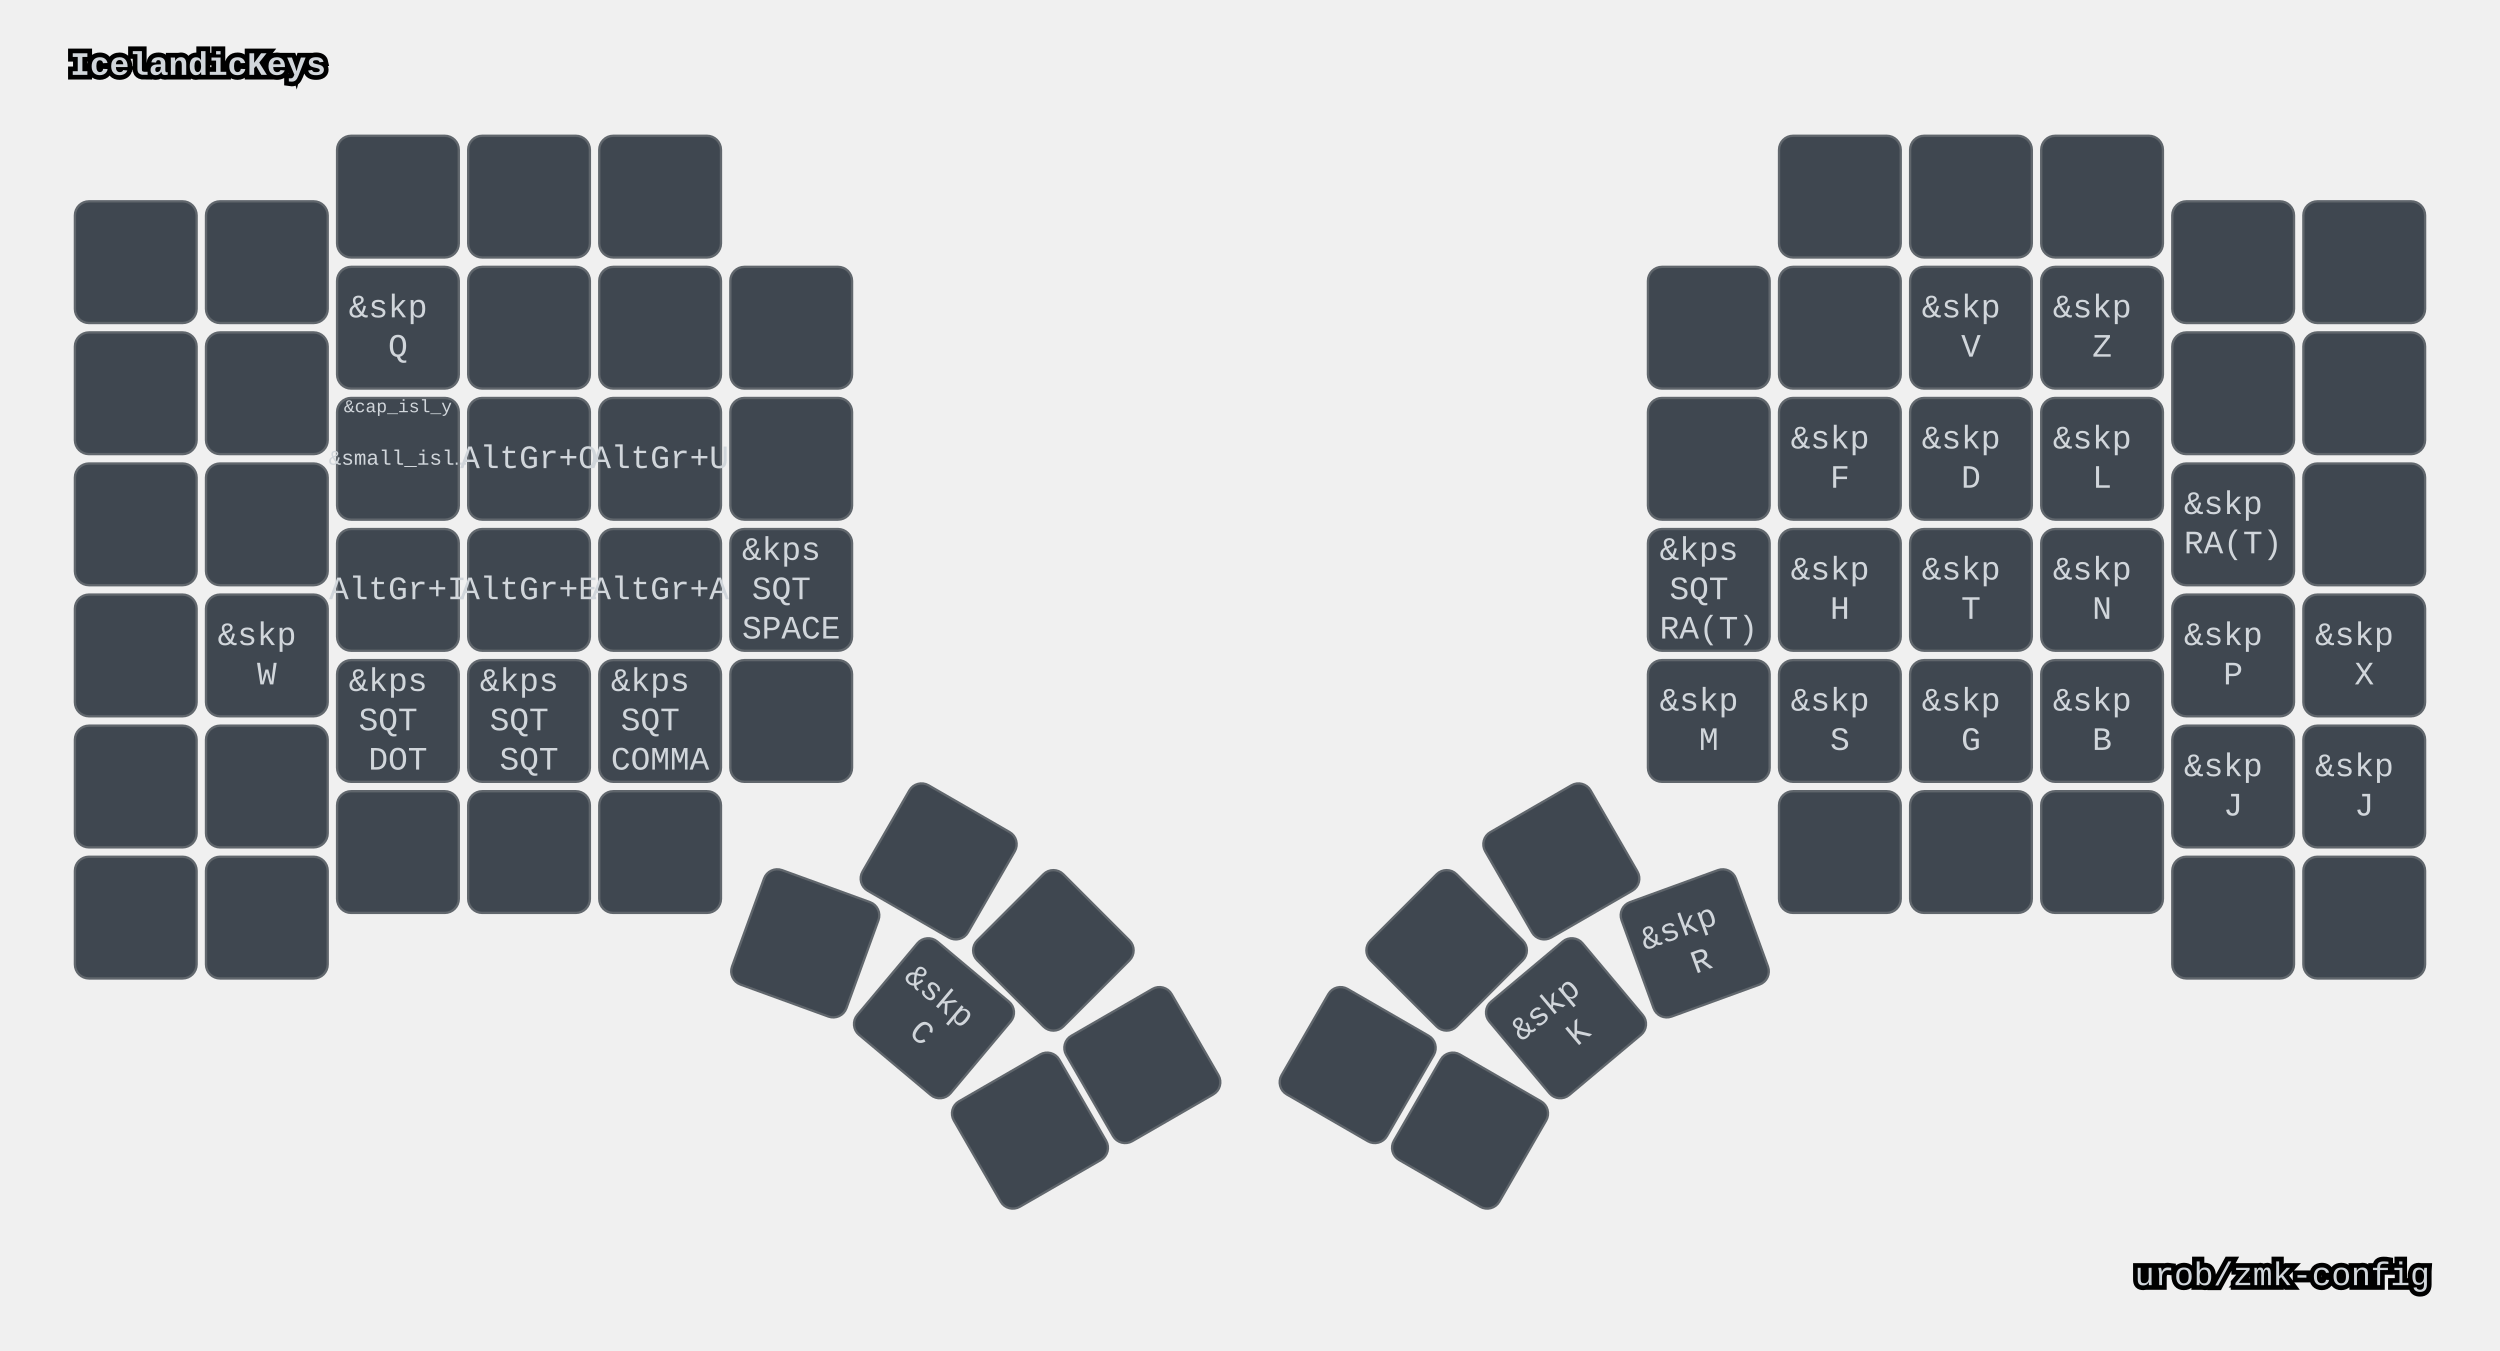
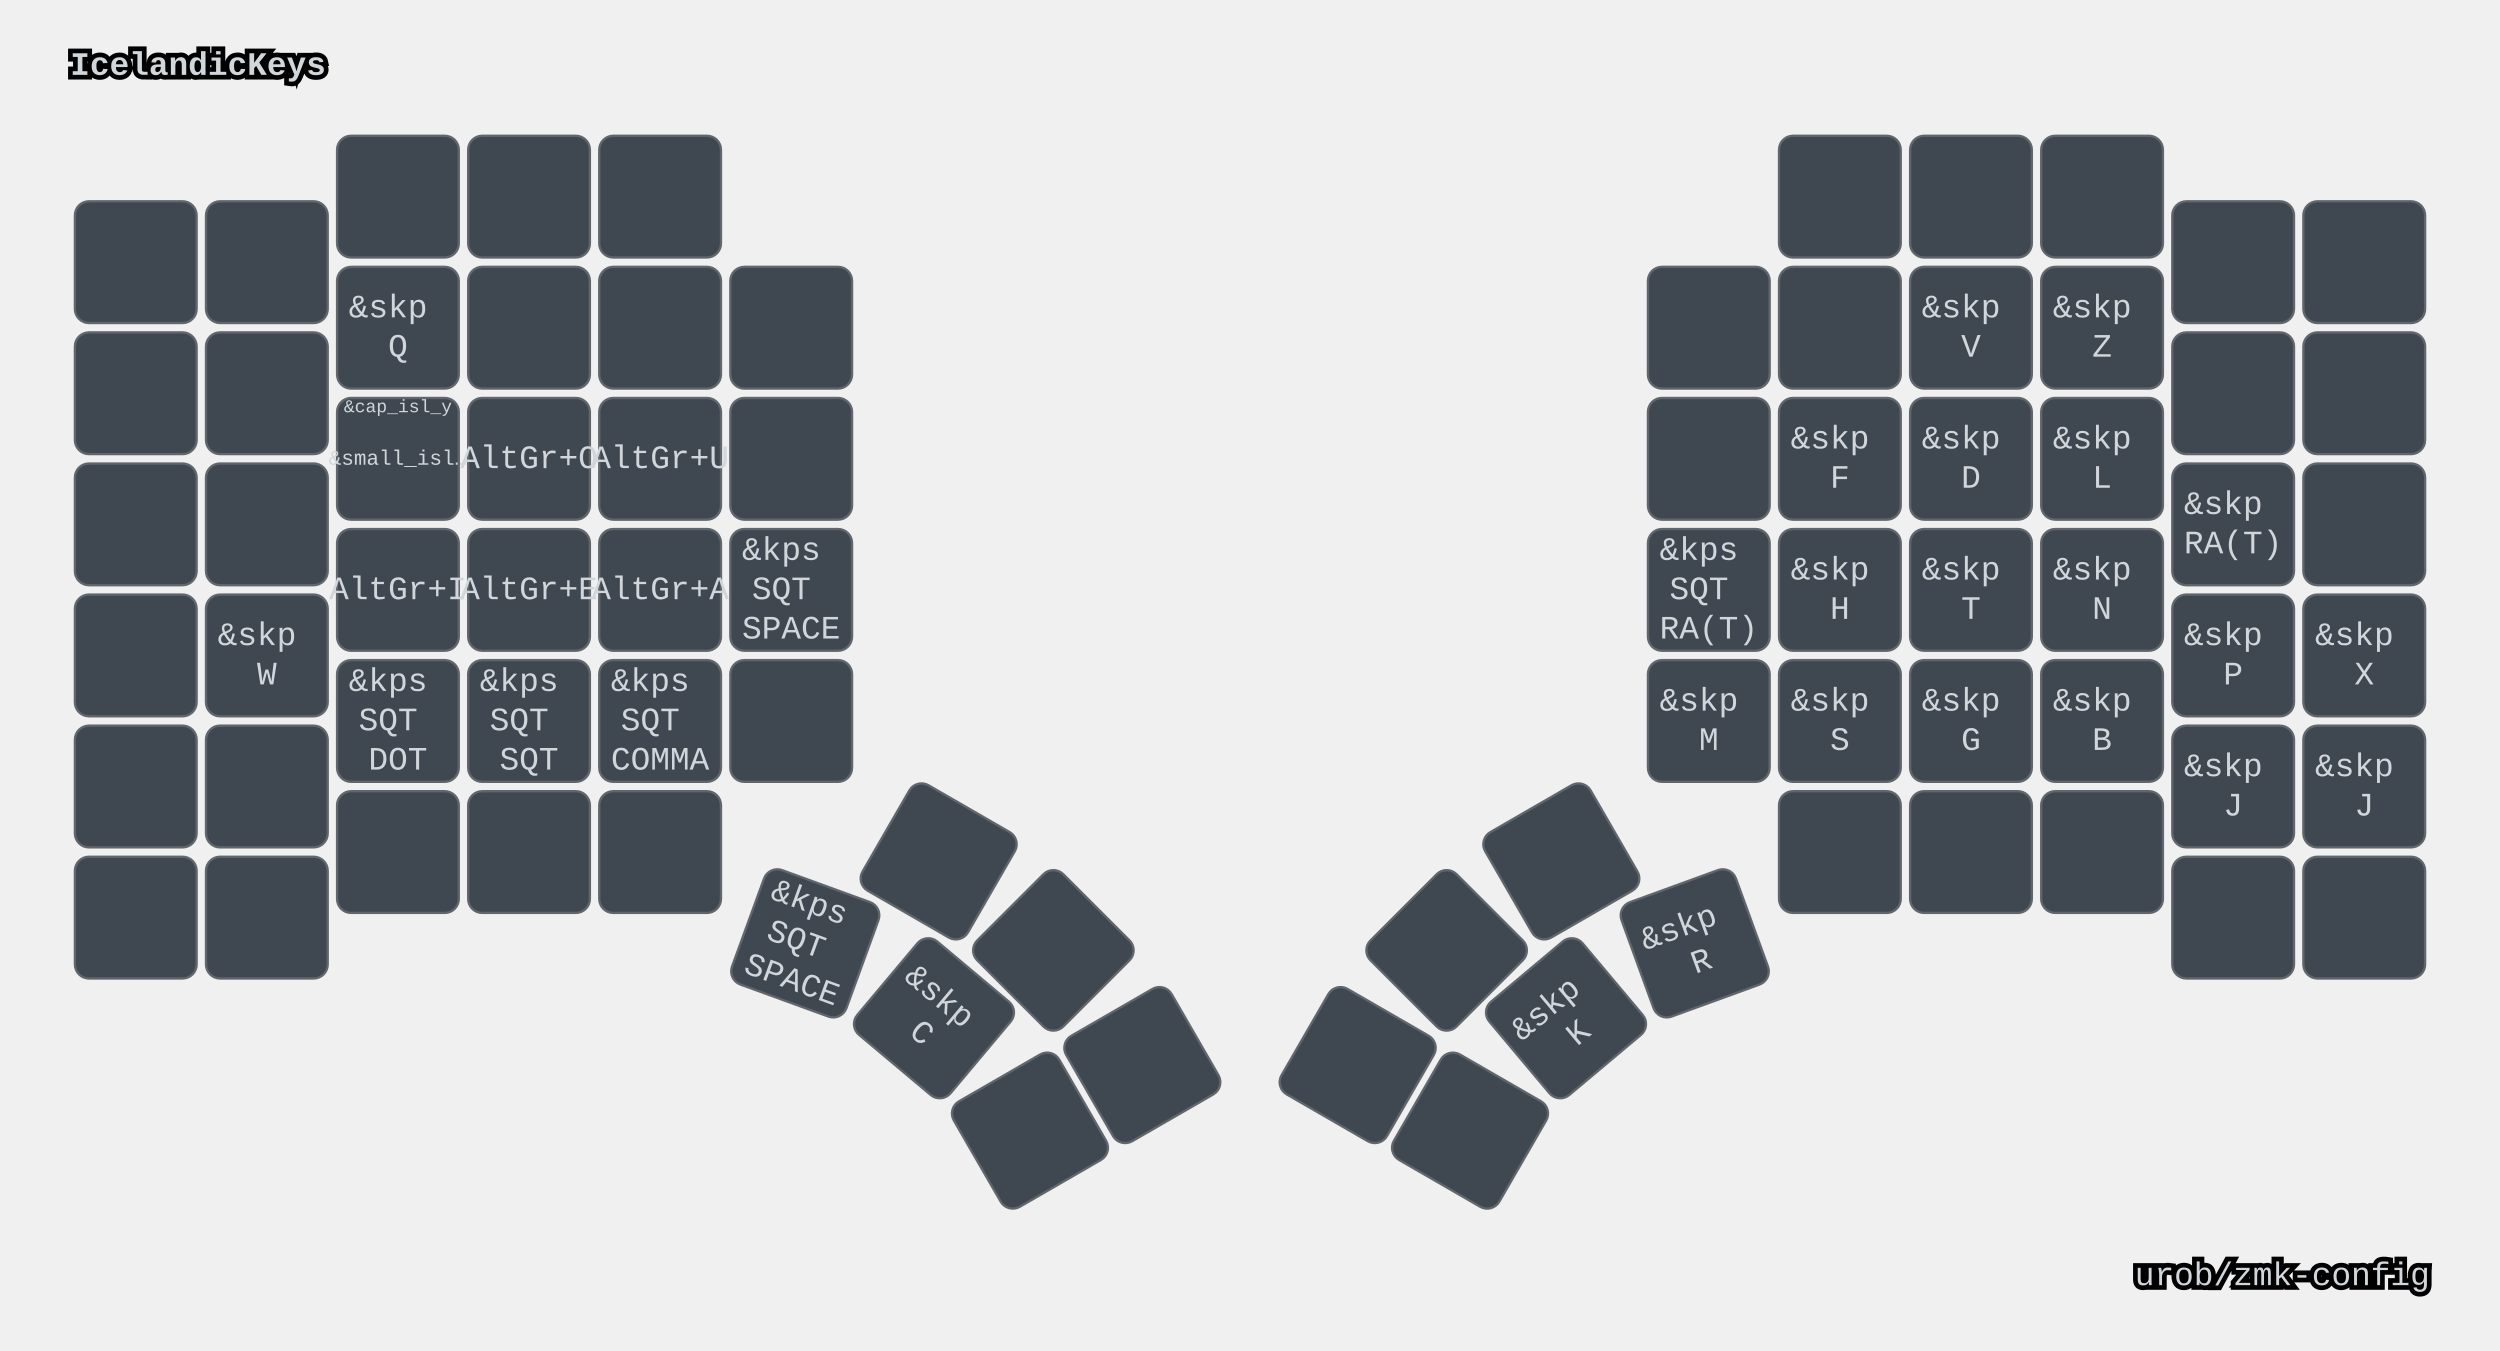
<svg xmlns="http://www.w3.org/2000/svg" width="1068" height="577" viewBox="0 0 1068 577" class="keymap">
  <style>/* inherit to force styles through use tags */
svg path {
    fill: inherit;
}

/* font and background color specifications */
svg.keymap {
    font-family: SFMono-Regular,Consolas,Liberation Mono,Menlo,monospace;
    font-size: 14px;
    font-kerning: normal;
    text-rendering: optimizeLegibility;
    fill: #24292e;
}

/* default key styling */
rect.key {
    fill: #f6f8fa;
}

rect.key, rect.combo {
    stroke: #c9cccf;
    stroke-width: 1;
}

/* default key side styling, only used is draw_key_sides is set */
rect.side {
    filter: brightness(90%);
}

/* color accent for combo boxes */
rect.combo, rect.combo-separate {
    fill: #cdf;
}

/* color accent for held keys */
rect.held, rect.combo.held {
    fill: #fdd;
}

/* color accent for ghost (optional) keys */
rect.ghost, rect.combo.ghost {
    stroke-dasharray: 4, 4;
    stroke-width: 2;
}

text {
    text-anchor: middle;
    dominant-baseline: middle;
}

/* styling for layer labels */
text.label {
    font-weight: bold;
    text-anchor: start;
    stroke: white;
    stroke-width: 4;
    paint-order: stroke;
}

/* styling for optional footer */
text.footer {
    text-anchor: end;
    dominant-baseline: auto;
    stroke: white;
    stroke-width: 4;
    paint-order: stroke;
}

/* styling for combo tap, and key non-tap label text */
text.combo, text.hold, text.shifted, text.left, text.right {
    font-size: 11px;
}

text.hold {
    text-anchor: middle;
    dominant-baseline: auto;
}

text.shifted {
    text-anchor: middle;
    dominant-baseline: hanging;
}

text.left {
    text-anchor: start;
}

text.right {
    text-anchor: end;
}

text.layer-activator {
    text-decoration: underline;
}

/* styling for hold/shifted label text in combo box */
text.combo.hold, text.combo.shifted, text.combo.left, text.combo.right {
    font-size: 8px;
}

/* lighter symbol for transparent keys */
text.trans {
    fill: #7b7e81;
}

/* styling for combo dendrons */
path.combo {
    stroke-width: 1;
    stroke: gray;
    fill: none;
}

/* Start Tabler Icons Cleanup */
/* cannot use height/width with glyphs */
.icon-tabler &gt; path {
    fill: inherit;
    stroke: inherit;
    stroke-width: 2;
}
/* hide tabler's default box */
.icon-tabler &gt; path[stroke="none"][fill="none"] {
    visibility: hidden;
}
/* End Tabler Icons Cleanup */

svg.keymap { fill: #d1d6db; }
rect.key { fill: #3f4750; }
rect.key, rect.combo { stroke: #60666c; }
rect.combo, rect.combo-separate { fill: #1f3d7a; }
rect.held, rect.combo.held { fill: #854747; }
text.label, text.footer { stroke: black; }
text.trans { fill: #7e8184; }
path.combo { stroke: #7f7f7f; }
</style>
  <g transform="translate(30, 0)" class="layer-IcelandicKeys">
    <text x="0" y="28" class="label" id="IcelandicKeys">IcelandicKeys</text>
    <g transform="translate(0, 56)">
      <g transform="translate(28, 56)" class="key trans keypos-0">
        <rect rx="6" ry="6" x="-26" y="-26" width="52" height="52" class="key trans" />
      </g>
      <g transform="translate(84, 56)" class="key trans keypos-1">
        <rect rx="6" ry="6" x="-26" y="-26" width="52" height="52" class="key trans" />
      </g>
      <g transform="translate(140, 28)" class="key trans keypos-2">
        <rect rx="6" ry="6" x="-26" y="-26" width="52" height="52" class="key trans" />
      </g>
      <g transform="translate(196, 28)" class="key trans keypos-3">
        <rect rx="6" ry="6" x="-26" y="-26" width="52" height="52" class="key trans" />
      </g>
      <g transform="translate(252, 28)" class="key trans keypos-4">
        <rect rx="6" ry="6" x="-26" y="-26" width="52" height="52" class="key trans" />
      </g>
      <g transform="translate(756, 28)" class="key trans keypos-5">
        <rect rx="6" ry="6" x="-26" y="-26" width="52" height="52" class="key trans" />
      </g>
      <g transform="translate(812, 28)" class="key trans keypos-6">
        <rect rx="6" ry="6" x="-26" y="-26" width="52" height="52" class="key trans" />
      </g>
      <g transform="translate(868, 28)" class="key trans keypos-7">
        <rect rx="6" ry="6" x="-26" y="-26" width="52" height="52" class="key trans" />
      </g>
      <g transform="translate(924, 56)" class="key trans keypos-8">
        <rect rx="6" ry="6" x="-26" y="-26" width="52" height="52" class="key trans" />
      </g>
      <g transform="translate(980, 56)" class="key trans keypos-9">
        <rect rx="6" ry="6" x="-26" y="-26" width="52" height="52" class="key trans" />
      </g>
      <g transform="translate(28, 112)" class="key trans keypos-10">
        <rect rx="6" ry="6" x="-26" y="-26" width="52" height="52" class="key trans" />
      </g>
      <g transform="translate(84, 112)" class="key trans keypos-11">
        <rect rx="6" ry="6" x="-26" y="-26" width="52" height="52" class="key trans" />
      </g>
      <g transform="translate(140, 84)" class="key keypos-12">
        <rect rx="6" ry="6" x="-26" y="-26" width="52" height="52" class="key" />
        <text x="0" y="0" class="key tap">
          <tspan x="0" dy="-0.6em">&amp;skp</tspan>
          <tspan x="0" dy="1.2em">Q</tspan>
        </text>
      </g>
      <g transform="translate(196, 84)" class="key trans keypos-13">
        <rect rx="6" ry="6" x="-26" y="-26" width="52" height="52" class="key trans" />
      </g>
      <g transform="translate(252, 84)" class="key trans keypos-14">
        <rect rx="6" ry="6" x="-26" y="-26" width="52" height="52" class="key trans" />
      </g>
      <g transform="translate(308, 84)" class="key trans keypos-15">
        <rect rx="6" ry="6" x="-26" y="-26" width="52" height="52" class="key trans" />
      </g>
      <g transform="translate(700, 84)" class="key trans keypos-16">
        <rect rx="6" ry="6" x="-26" y="-26" width="52" height="52" class="key trans" />
      </g>
      <g transform="translate(756, 84)" class="key trans keypos-17">
        <rect rx="6" ry="6" x="-26" y="-26" width="52" height="52" class="key trans" />
      </g>
      <g transform="translate(812, 84)" class="key keypos-18">
        <rect rx="6" ry="6" x="-26" y="-26" width="52" height="52" class="key" />
        <text x="0" y="0" class="key tap">
          <tspan x="0" dy="-0.6em">&amp;skp</tspan>
          <tspan x="0" dy="1.2em">V</tspan>
        </text>
      </g>
      <g transform="translate(868, 84)" class="key keypos-19">
        <rect rx="6" ry="6" x="-26" y="-26" width="52" height="52" class="key" />
        <text x="0" y="0" class="key tap">
          <tspan x="0" dy="-0.6em">&amp;skp</tspan>
          <tspan x="0" dy="1.2em">Z</tspan>
        </text>
      </g>
      <g transform="translate(924, 112)" class="key trans keypos-20">
        <rect rx="6" ry="6" x="-26" y="-26" width="52" height="52" class="key trans" />
      </g>
      <g transform="translate(980, 112)" class="key trans keypos-21">
        <rect rx="6" ry="6" x="-26" y="-26" width="52" height="52" class="key trans" />
      </g>
      <g transform="translate(28, 168)" class="key trans keypos-22">
        <rect rx="6" ry="6" x="-26" y="-26" width="52" height="52" class="key trans" />
      </g>
      <g transform="translate(84, 168)" class="key trans keypos-23">
        <rect rx="6" ry="6" x="-26" y="-26" width="52" height="52" class="key trans" />
      </g>
      <g transform="translate(140, 140)" class="key keypos-24">
        <rect rx="6" ry="6" x="-26" y="-26" width="52" height="52" class="key" />
        <text x="0" y="0" class="key tap">
          <tspan style="font-size: 64%">&amp;small_isl…</tspan>
        </text>
        <text x="0" y="-24" class="key shifted">
          <tspan style="font-size: 70%">&amp;cap_isl_y</tspan>
        </text>
      </g>
      <g transform="translate(196, 140)" class="key keypos-25">
        <rect rx="6" ry="6" x="-26" y="-26" width="52" height="52" class="key" />
        <text x="0" y="0" class="key tap">AltGr+O</text>
      </g>
      <g transform="translate(252, 140)" class="key keypos-26">
        <rect rx="6" ry="6" x="-26" y="-26" width="52" height="52" class="key" />
        <text x="0" y="0" class="key tap">AltGr+U</text>
      </g>
      <g transform="translate(308, 140)" class="key trans keypos-27">
        <rect rx="6" ry="6" x="-26" y="-26" width="52" height="52" class="key trans" />
      </g>
      <g transform="translate(700, 140)" class="key trans keypos-28">
        <rect rx="6" ry="6" x="-26" y="-26" width="52" height="52" class="key trans" />
      </g>
      <g transform="translate(756, 140)" class="key keypos-29">
        <rect rx="6" ry="6" x="-26" y="-26" width="52" height="52" class="key" />
        <text x="0" y="0" class="key tap">
          <tspan x="0" dy="-0.6em">&amp;skp</tspan>
          <tspan x="0" dy="1.2em">F</tspan>
        </text>
      </g>
      <g transform="translate(812, 140)" class="key keypos-30">
        <rect rx="6" ry="6" x="-26" y="-26" width="52" height="52" class="key" />
        <text x="0" y="0" class="key tap">
          <tspan x="0" dy="-0.6em">&amp;skp</tspan>
          <tspan x="0" dy="1.2em">D</tspan>
        </text>
      </g>
      <g transform="translate(868, 140)" class="key keypos-31">
        <rect rx="6" ry="6" x="-26" y="-26" width="52" height="52" class="key" />
        <text x="0" y="0" class="key tap">
          <tspan x="0" dy="-0.6em">&amp;skp</tspan>
          <tspan x="0" dy="1.2em">L</tspan>
        </text>
      </g>
      <g transform="translate(924, 168)" class="key keypos-32">
        <rect rx="6" ry="6" x="-26" y="-26" width="52" height="52" class="key" />
        <text x="0" y="0" class="key tap">
          <tspan x="0" dy="-0.6em">&amp;skp</tspan>
          <tspan x="0" dy="1.2em">RA(T)</tspan>
        </text>
      </g>
      <g transform="translate(980, 168)" class="key trans keypos-33">
        <rect rx="6" ry="6" x="-26" y="-26" width="52" height="52" class="key trans" />
      </g>
      <g transform="translate(28, 224)" class="key trans keypos-34">
        <rect rx="6" ry="6" x="-26" y="-26" width="52" height="52" class="key trans" />
      </g>
      <g transform="translate(84, 224)" class="key keypos-35">
        <rect rx="6" ry="6" x="-26" y="-26" width="52" height="52" class="key" />
        <text x="0" y="0" class="key tap">
          <tspan x="0" dy="-0.6em">&amp;skp</tspan>
          <tspan x="0" dy="1.2em">W</tspan>
        </text>
      </g>
      <g transform="translate(140, 196)" class="key keypos-36">
        <rect rx="6" ry="6" x="-26" y="-26" width="52" height="52" class="key" />
        <text x="0" y="0" class="key tap">AltGr+I</text>
      </g>
      <g transform="translate(196, 196)" class="key keypos-37">
        <rect rx="6" ry="6" x="-26" y="-26" width="52" height="52" class="key" />
        <text x="0" y="0" class="key tap">AltGr+E</text>
      </g>
      <g transform="translate(252, 196)" class="key keypos-38">
        <rect rx="6" ry="6" x="-26" y="-26" width="52" height="52" class="key" />
        <text x="0" y="0" class="key tap">AltGr+A</text>
      </g>
      <g transform="translate(308, 196)" class="key keypos-39">
        <rect rx="6" ry="6" x="-26" y="-26" width="52" height="52" class="key" />
        <text x="0" y="0" class="key tap">
          <tspan x="0" dy="-1.2em">&amp;kps</tspan>
          <tspan x="0" dy="1.2em">SQT</tspan>
          <tspan x="0" dy="1.2em">SPACE</tspan>
        </text>
      </g>
      <g transform="translate(700, 196)" class="key keypos-40">
        <rect rx="6" ry="6" x="-26" y="-26" width="52" height="52" class="key" />
        <text x="0" y="0" class="key tap">
          <tspan x="0" dy="-1.2em">&amp;kps</tspan>
          <tspan x="0" dy="1.2em">SQT</tspan>
          <tspan x="0" dy="1.2em">RA(T)</tspan>
        </text>
      </g>
      <g transform="translate(756, 196)" class="key keypos-41">
        <rect rx="6" ry="6" x="-26" y="-26" width="52" height="52" class="key" />
        <text x="0" y="0" class="key tap">
          <tspan x="0" dy="-0.6em">&amp;skp</tspan>
          <tspan x="0" dy="1.2em">H</tspan>
        </text>
      </g>
      <g transform="translate(812, 196)" class="key keypos-42">
        <rect rx="6" ry="6" x="-26" y="-26" width="52" height="52" class="key" />
        <text x="0" y="0" class="key tap">
          <tspan x="0" dy="-0.6em">&amp;skp</tspan>
          <tspan x="0" dy="1.2em">T</tspan>
        </text>
      </g>
      <g transform="translate(868, 196)" class="key keypos-43">
        <rect rx="6" ry="6" x="-26" y="-26" width="52" height="52" class="key" />
        <text x="0" y="0" class="key tap">
          <tspan x="0" dy="-0.6em">&amp;skp</tspan>
          <tspan x="0" dy="1.2em">N</tspan>
        </text>
      </g>
      <g transform="translate(924, 224)" class="key keypos-44">
        <rect rx="6" ry="6" x="-26" y="-26" width="52" height="52" class="key" />
        <text x="0" y="0" class="key tap">
          <tspan x="0" dy="-0.6em">&amp;skp</tspan>
          <tspan x="0" dy="1.2em">P</tspan>
        </text>
      </g>
      <g transform="translate(980, 224)" class="key keypos-45">
        <rect rx="6" ry="6" x="-26" y="-26" width="52" height="52" class="key" />
        <text x="0" y="0" class="key tap">
          <tspan x="0" dy="-0.6em">&amp;skp</tspan>
          <tspan x="0" dy="1.2em">X</tspan>
        </text>
      </g>
      <g transform="translate(28, 280)" class="key trans keypos-46">
        <rect rx="6" ry="6" x="-26" y="-26" width="52" height="52" class="key trans" />
      </g>
      <g transform="translate(84, 280)" class="key trans keypos-47">
        <rect rx="6" ry="6" x="-26" y="-26" width="52" height="52" class="key trans" />
      </g>
      <g transform="translate(140, 252)" class="key keypos-48">
        <rect rx="6" ry="6" x="-26" y="-26" width="52" height="52" class="key" />
        <text x="0" y="0" class="key tap">
          <tspan x="0" dy="-1.2em">&amp;kps</tspan>
          <tspan x="0" dy="1.2em">SQT</tspan>
          <tspan x="0" dy="1.2em">DOT</tspan>
        </text>
      </g>
      <g transform="translate(196, 252)" class="key keypos-49">
        <rect rx="6" ry="6" x="-26" y="-26" width="52" height="52" class="key" />
        <text x="0" y="0" class="key tap">
          <tspan x="0" dy="-1.2em">&amp;kps</tspan>
          <tspan x="0" dy="1.2em">SQT</tspan>
          <tspan x="0" dy="1.2em">SQT</tspan>
        </text>
      </g>
      <g transform="translate(252, 252)" class="key keypos-50">
        <rect rx="6" ry="6" x="-26" y="-26" width="52" height="52" class="key" />
        <text x="0" y="0" class="key tap">
          <tspan x="0" dy="-1.2em">&amp;kps</tspan>
          <tspan x="0" dy="1.2em">SQT</tspan>
          <tspan x="0" dy="1.2em">COMMA</tspan>
        </text>
      </g>
      <g transform="translate(308, 252)" class="key trans keypos-51">
        <rect rx="6" ry="6" x="-26" y="-26" width="52" height="52" class="key trans" />
      </g>
      <g transform="translate(371, 312) rotate(30.0)" class="key trans keypos-52">
        <rect rx="6" ry="6" x="-26" y="-26" width="52" height="52" class="key trans" />
      </g>
      <g transform="translate(420, 350) rotate(45.0)" class="key trans keypos-53">
        <rect rx="6" ry="6" x="-26" y="-26" width="52" height="52" class="key trans" />
      </g>
      <g transform="translate(458, 399) rotate(60.0)" class="key trans keypos-54">
        <rect rx="6" ry="6" x="-26" y="-26" width="52" height="52" class="key trans" />
      </g>
      <g transform="translate(550, 399) rotate(-60.0)" class="key trans keypos-55">
        <rect rx="6" ry="6" x="-26" y="-26" width="52" height="52" class="key trans" />
      </g>
      <g transform="translate(588, 350) rotate(-45.0)" class="key trans keypos-56">
        <rect rx="6" ry="6" x="-26" y="-26" width="52" height="52" class="key trans" />
      </g>
      <g transform="translate(637, 312) rotate(-30.0)" class="key trans keypos-57">
        <rect rx="6" ry="6" x="-26" y="-26" width="52" height="52" class="key trans" />
      </g>
      <g transform="translate(700, 252)" class="key keypos-58">
        <rect rx="6" ry="6" x="-26" y="-26" width="52" height="52" class="key" />
        <text x="0" y="0" class="key tap">
          <tspan x="0" dy="-0.6em">&amp;skp</tspan>
          <tspan x="0" dy="1.2em">M</tspan>
        </text>
      </g>
      <g transform="translate(756, 252)" class="key keypos-59">
        <rect rx="6" ry="6" x="-26" y="-26" width="52" height="52" class="key" />
        <text x="0" y="0" class="key tap">
          <tspan x="0" dy="-0.6em">&amp;skp</tspan>
          <tspan x="0" dy="1.2em">S</tspan>
        </text>
      </g>
      <g transform="translate(812, 252)" class="key keypos-60">
        <rect rx="6" ry="6" x="-26" y="-26" width="52" height="52" class="key" />
        <text x="0" y="0" class="key tap">
          <tspan x="0" dy="-0.6em">&amp;skp</tspan>
          <tspan x="0" dy="1.2em">G</tspan>
        </text>
      </g>
      <g transform="translate(868, 252)" class="key keypos-61">
        <rect rx="6" ry="6" x="-26" y="-26" width="52" height="52" class="key" />
        <text x="0" y="0" class="key tap">
          <tspan x="0" dy="-0.6em">&amp;skp</tspan>
          <tspan x="0" dy="1.2em">B</tspan>
        </text>
      </g>
      <g transform="translate(924, 280)" class="key keypos-62">
        <rect rx="6" ry="6" x="-26" y="-26" width="52" height="52" class="key" />
        <text x="0" y="0" class="key tap">
          <tspan x="0" dy="-0.6em">&amp;skp</tspan>
          <tspan x="0" dy="1.2em">J</tspan>
        </text>
      </g>
      <g transform="translate(980, 280)" class="key keypos-63">
        <rect rx="6" ry="6" x="-26" y="-26" width="52" height="52" class="key" />
        <text x="0" y="0" class="key tap">
          <tspan x="0" dy="-0.6em">&amp;skp</tspan>
          <tspan x="0" dy="1.2em">J</tspan>
        </text>
      </g>
      <g transform="translate(28, 336)" class="key trans keypos-64">
        <rect rx="6" ry="6" x="-26" y="-26" width="52" height="52" class="key trans" />
      </g>
      <g transform="translate(84, 336)" class="key trans keypos-65">
        <rect rx="6" ry="6" x="-26" y="-26" width="52" height="52" class="key trans" />
      </g>
      <g transform="translate(140, 308)" class="key trans keypos-66">
        <rect rx="6" ry="6" x="-26" y="-26" width="52" height="52" class="key trans" />
      </g>
      <g transform="translate(196, 308)" class="key trans keypos-67">
        <rect rx="6" ry="6" x="-26" y="-26" width="52" height="52" class="key trans" />
      </g>
      <g transform="translate(252, 308)" class="key trans keypos-68">
        <rect rx="6" ry="6" x="-26" y="-26" width="52" height="52" class="key trans" />
      </g>
-       <g transform="translate(314, 347) rotate(20.0)" class="key trans keypos-69">
-         <rect rx="6" ry="6" x="-26" y="-26" width="52" height="52" class="key trans" />
+       <g transform="translate(314, 347) rotate(20.0)" class="key keypos-69">
+         <rect rx="6" ry="6" x="-26" y="-26" width="52" height="52" class="key" />
+         <text x="0" y="0" class="key tap">
+           <tspan x="0" dy="-1.2em">&amp;kps</tspan>
+           <tspan x="0" dy="1.2em">SQT</tspan>
+           <tspan x="0" dy="1.2em">SPACE</tspan>
+         </text>
      </g>
      <g transform="translate(369, 379) rotate(40.0)" class="key keypos-70">
        <rect rx="6" ry="6" x="-26" y="-26" width="52" height="52" class="key" />
        <text x="0" y="0" class="key tap">
          <tspan x="0" dy="-0.6em">&amp;skp</tspan>
          <tspan x="0" dy="1.2em">C</tspan>
        </text>
      </g>
      <g transform="translate(410, 427) rotate(60.0)" class="key trans keypos-71">
        <rect rx="6" ry="6" x="-26" y="-26" width="52" height="52" class="key trans" />
      </g>
      <g transform="translate(598, 427) rotate(-60.0)" class="key trans keypos-72">
        <rect rx="6" ry="6" x="-26" y="-26" width="52" height="52" class="key trans" />
      </g>
      <g transform="translate(639, 379) rotate(-40.0)" class="key keypos-73">
        <rect rx="6" ry="6" x="-26" y="-26" width="52" height="52" class="key" />
        <text x="0" y="0" class="key tap">
          <tspan x="0" dy="-0.6em">&amp;skp</tspan>
          <tspan x="0" dy="1.2em">K</tspan>
        </text>
      </g>
      <g transform="translate(694, 347) rotate(-20.0)" class="key keypos-74">
        <rect rx="6" ry="6" x="-26" y="-26" width="52" height="52" class="key" />
        <text x="0" y="0" class="key tap">
          <tspan x="0" dy="-0.6em">&amp;skp</tspan>
          <tspan x="0" dy="1.2em">R</tspan>
        </text>
      </g>
      <g transform="translate(756, 308)" class="key trans keypos-75">
        <rect rx="6" ry="6" x="-26" y="-26" width="52" height="52" class="key trans" />
      </g>
      <g transform="translate(812, 308)" class="key trans keypos-76">
        <rect rx="6" ry="6" x="-26" y="-26" width="52" height="52" class="key trans" />
      </g>
      <g transform="translate(868, 308)" class="key trans keypos-77">
        <rect rx="6" ry="6" x="-26" y="-26" width="52" height="52" class="key trans" />
      </g>
      <g transform="translate(924, 336)" class="key trans keypos-78">
        <rect rx="6" ry="6" x="-26" y="-26" width="52" height="52" class="key trans" />
      </g>
      <g transform="translate(980, 336)" class="key trans keypos-79">
        <rect rx="6" ry="6" x="-26" y="-26" width="52" height="52" class="key trans" />
      </g>
    </g>
  </g>
  <text x="1038.0" y="549.0" class="footer">urob/zmk-config</text>
</svg>
